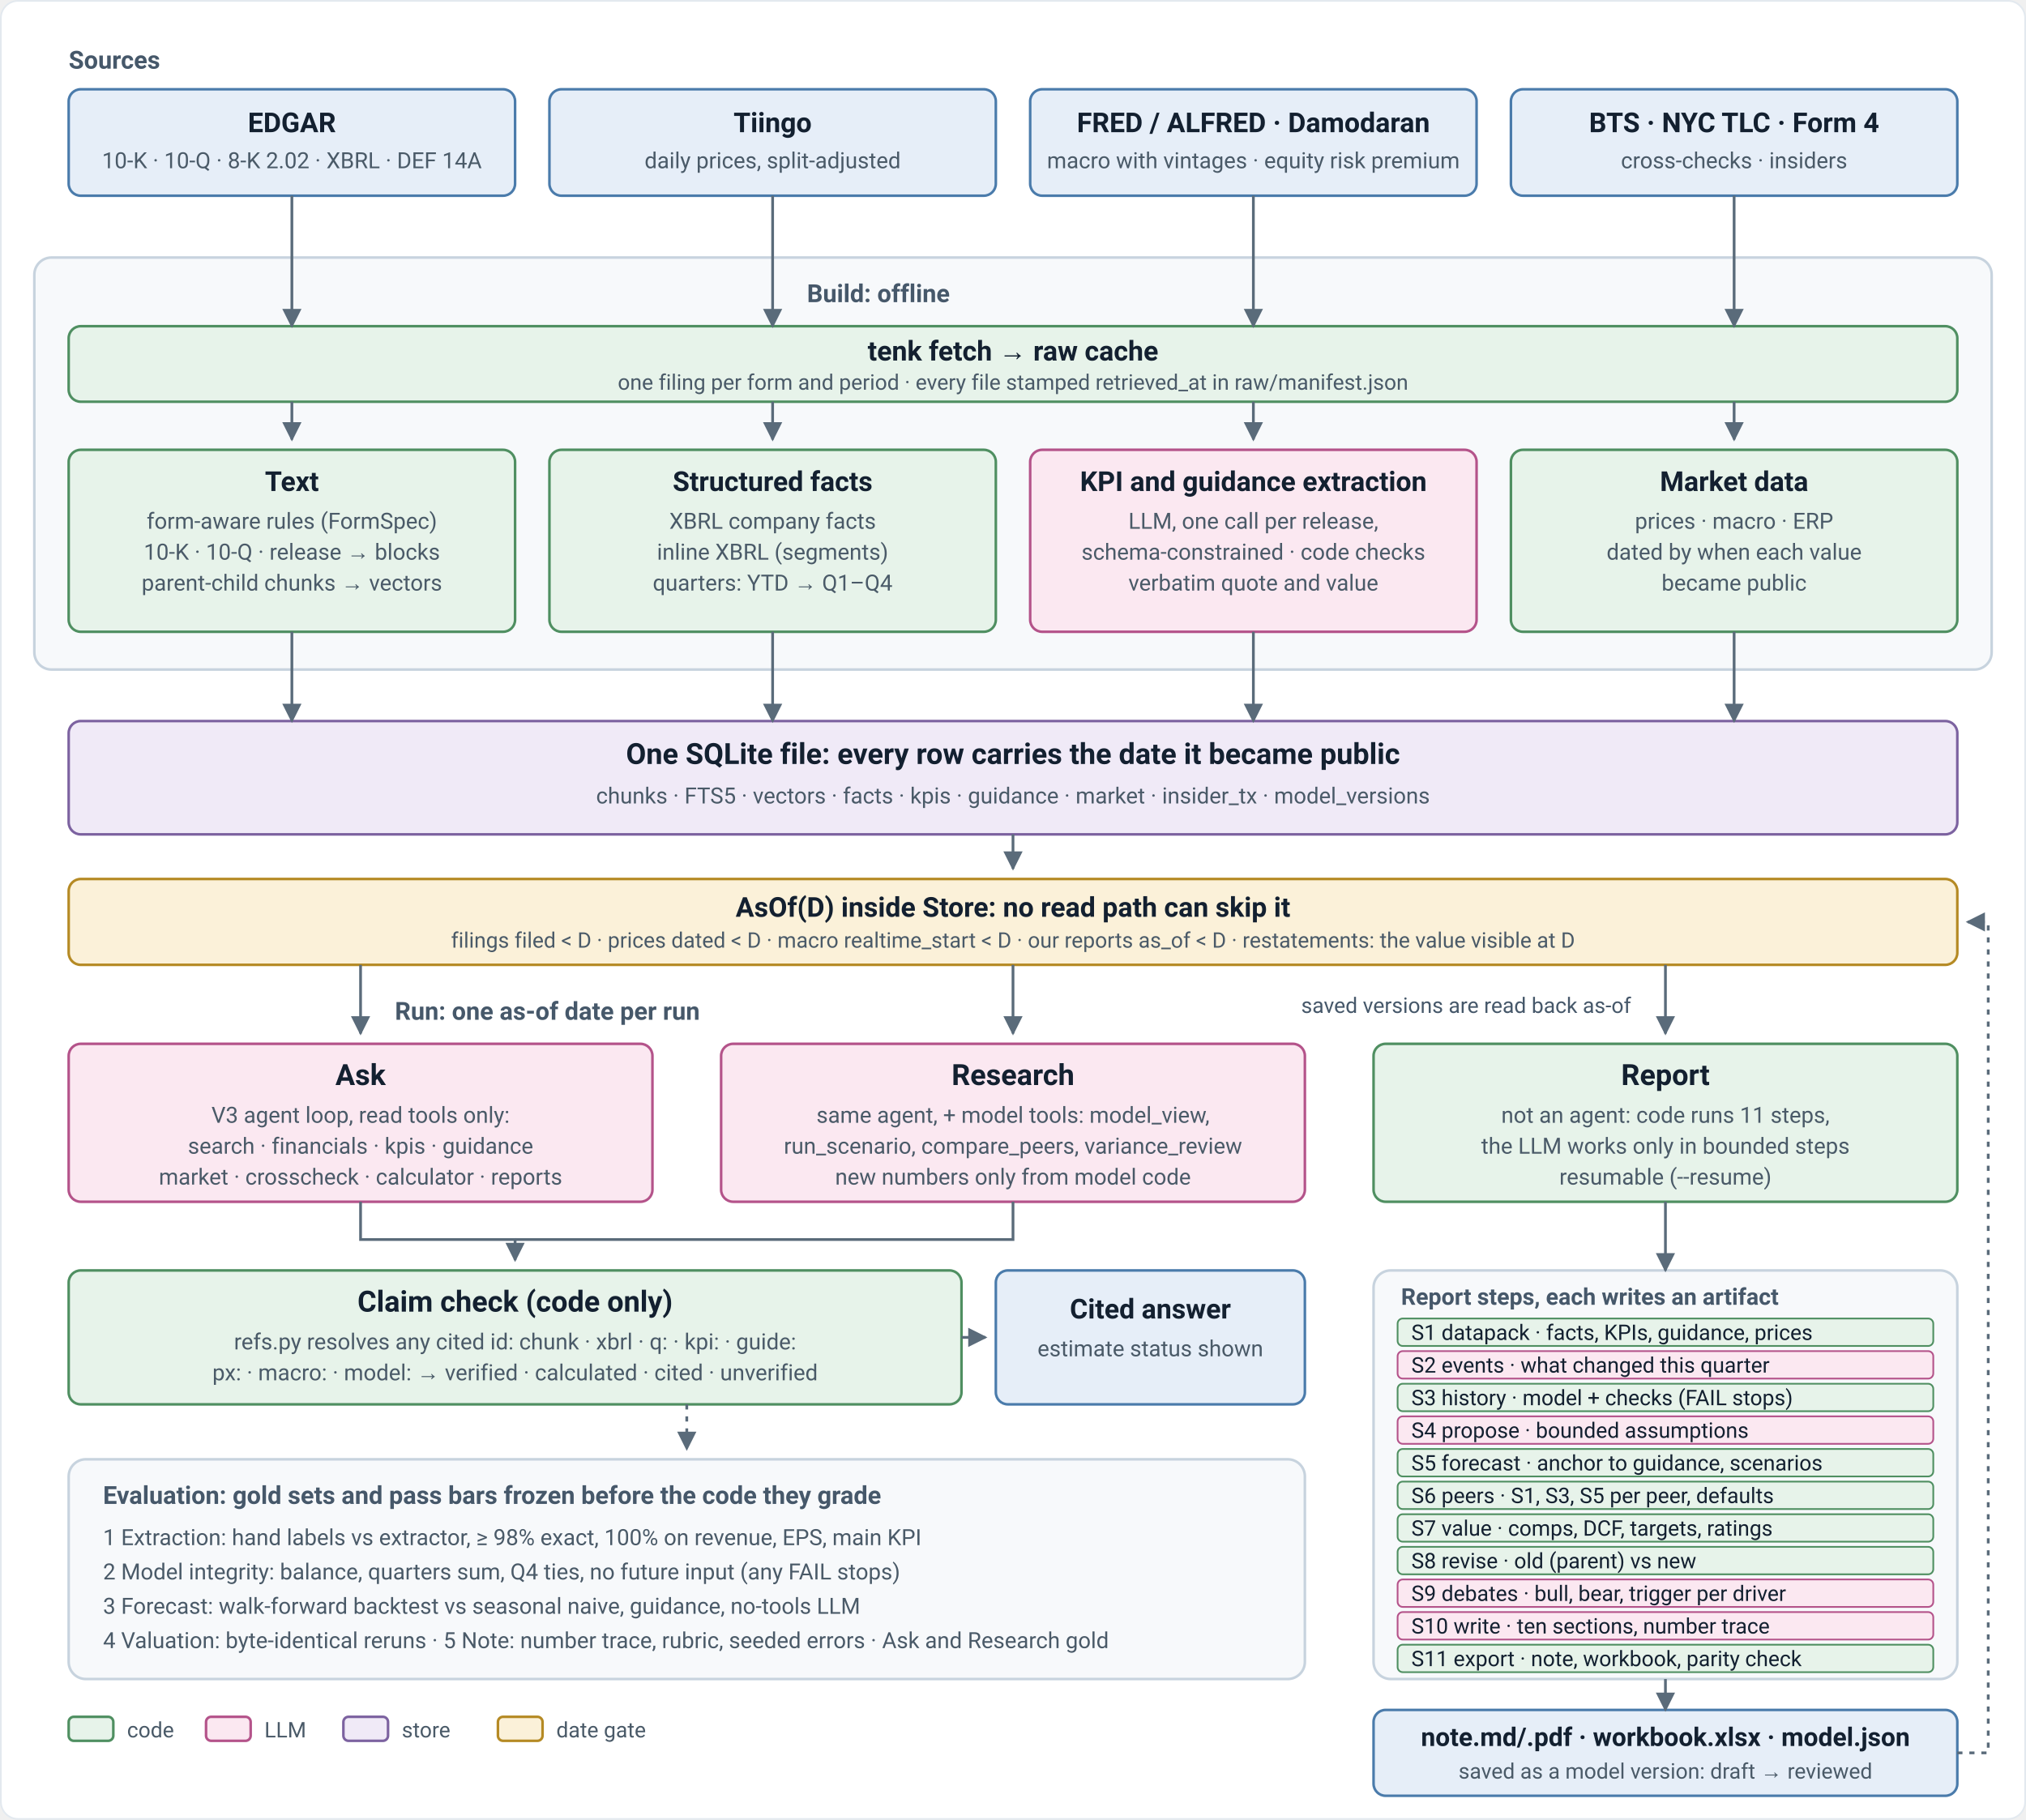
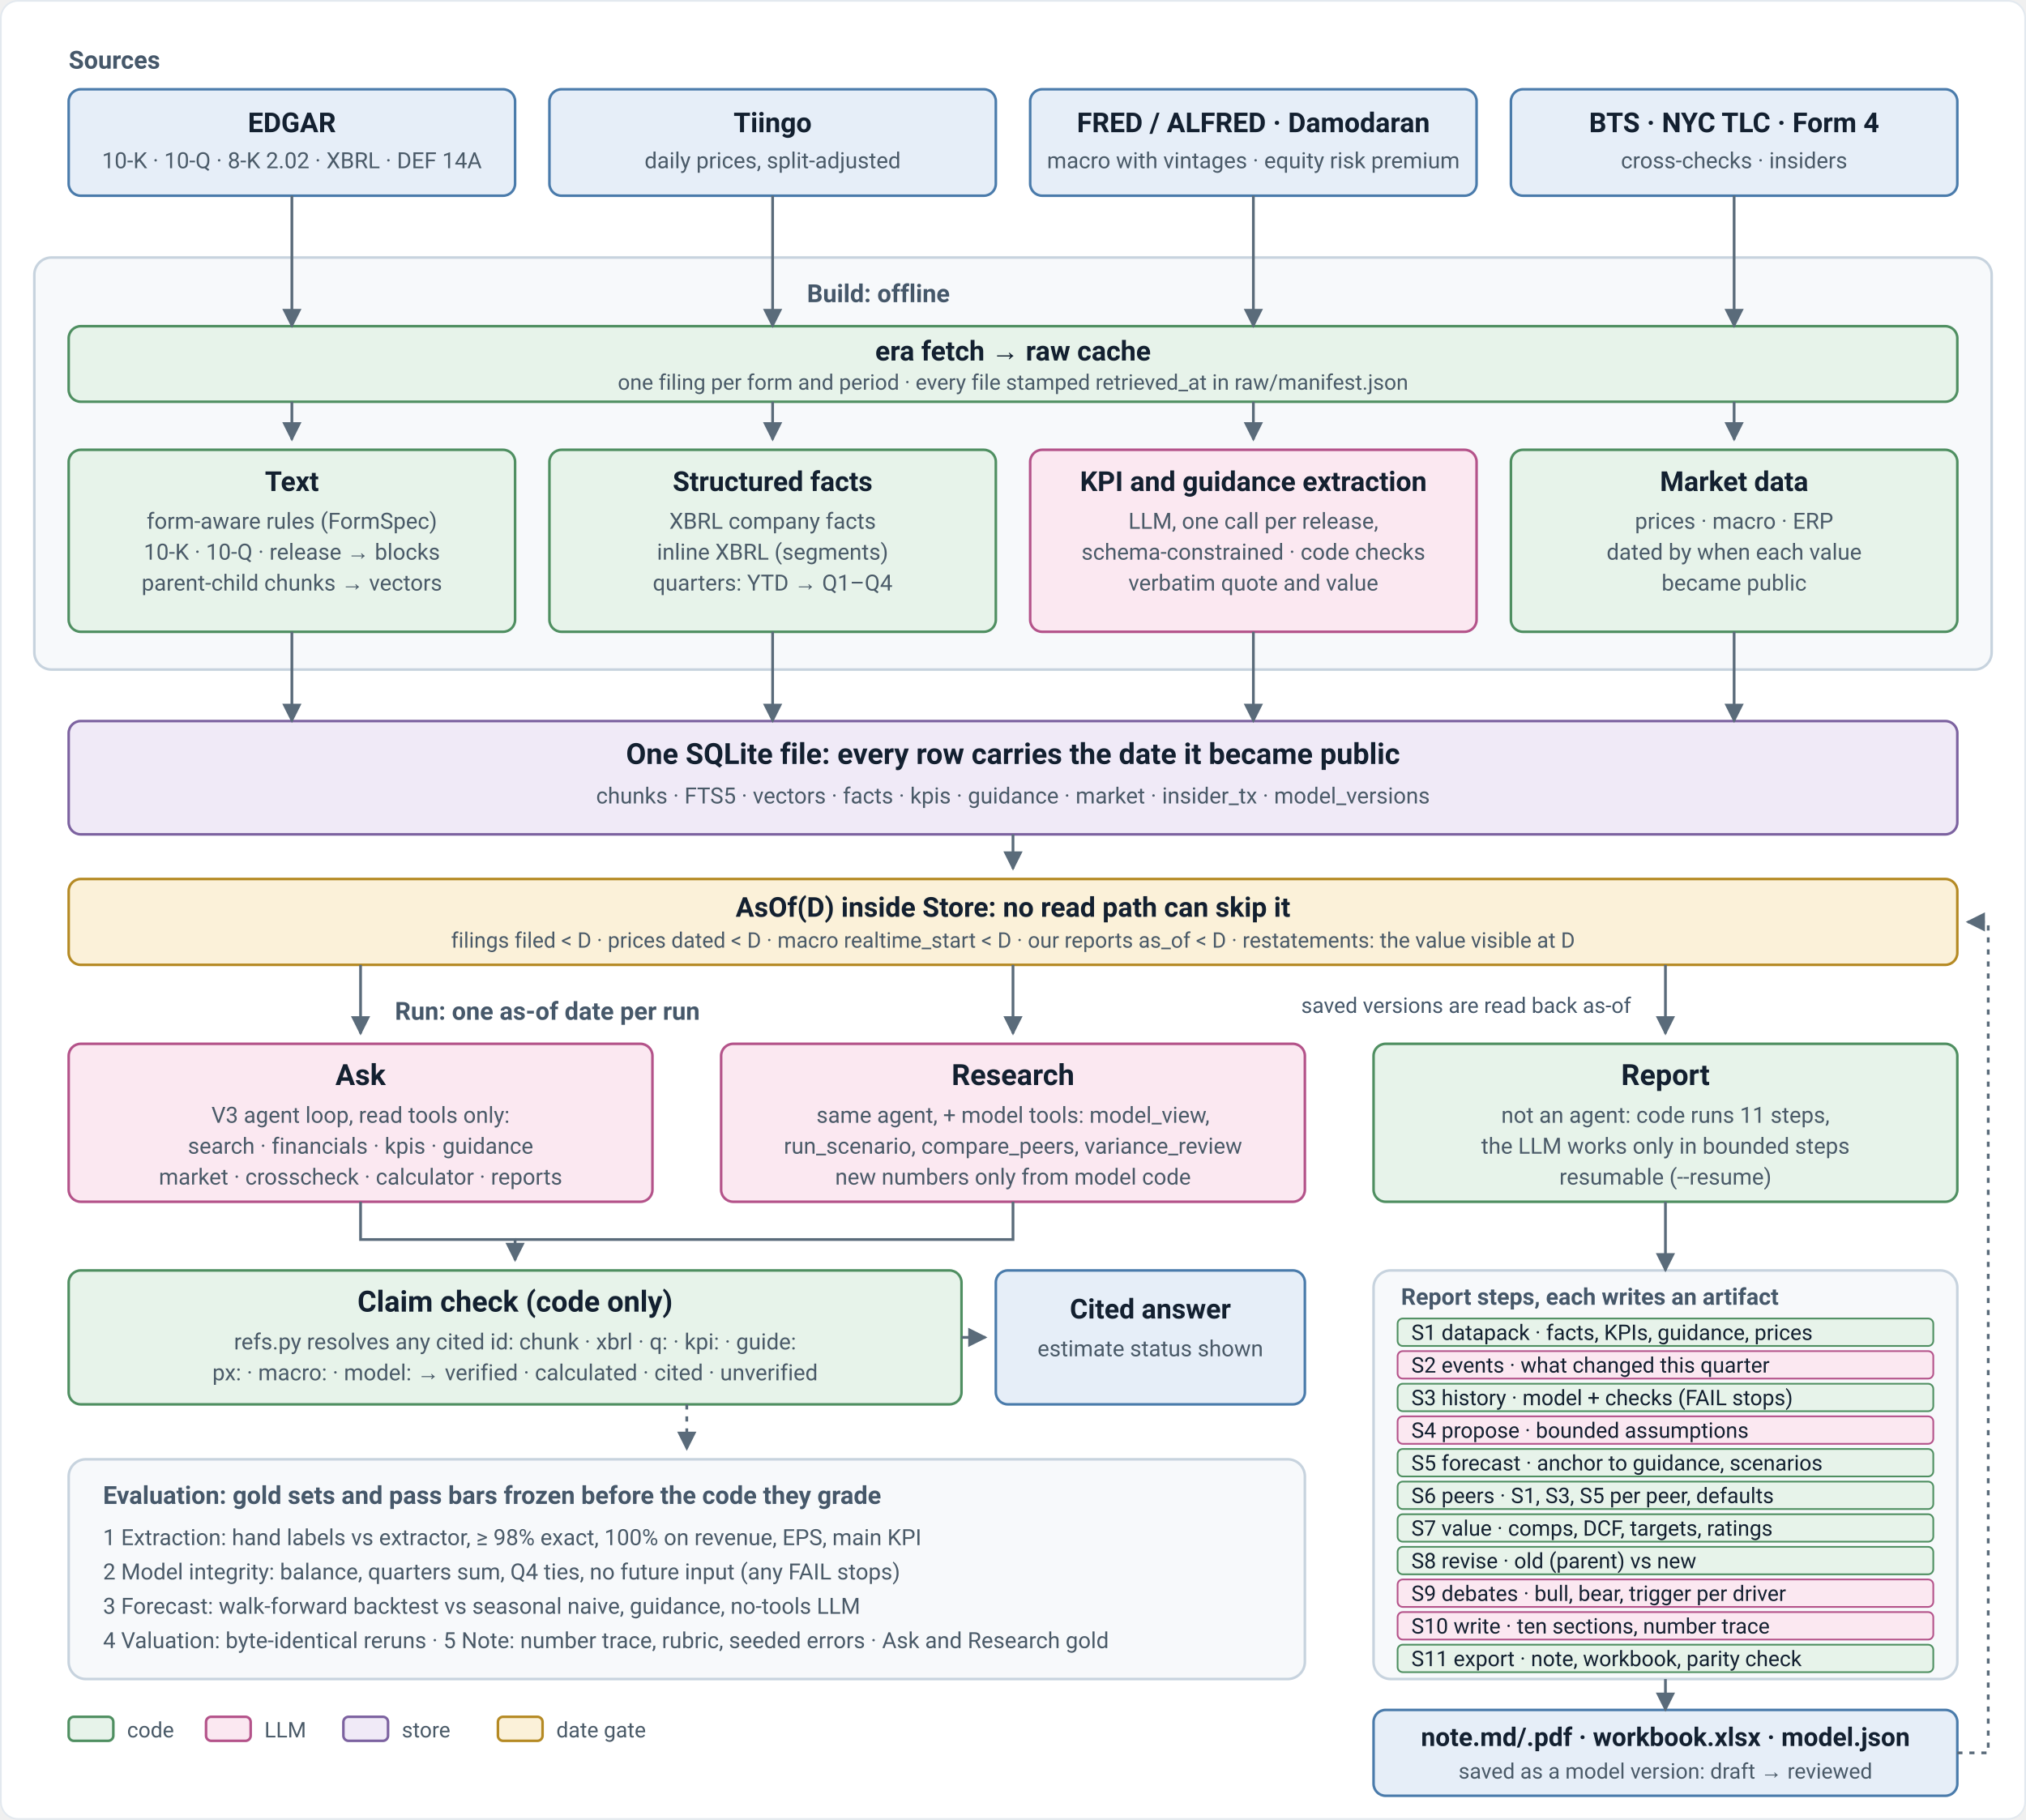
<svg xmlns="http://www.w3.org/2000/svg" width="1180" height="1060" viewBox="0 0 1180 1060" role="img" aria-labelledby="svgtitle svgdesc" font-family="system-ui, -apple-system, 'Segoe UI', Roboto, 'Helvetica Neue', Arial, sans-serif">
  <style>
    @media (prefers-color-scheme: dark) {
      .bg    { fill: #0f1419; stroke: #2b3540; }
      .panel { fill: #151c24; stroke: #3a4753; }
      .ext   { fill: #16283c; stroke: #6f9dc8; }
      .work  { fill: #16301f; stroke: #63ab77; }
      .llm   { fill: #3a1a2c; stroke: #d487b0; }
      .sink  { fill: #241b33; stroke: #a186c4; }
      .gate  { fill: #3a2f14; stroke: #d4a84a; }
      .name  { fill: #e6edf3; }
      .sub   { fill: #9fb0c0; }
      .ptitle{ fill: #93a4b4; }
      .edge  { stroke: #8496a6; }
      .elabel{ fill: #93a4b4; }
      #arrow &gt; path { fill: #8496a6; }
    }
  </style>
  <defs>
    <marker id="arrow" viewBox="0 0 10 10" refX="9" refY="5" markerWidth="7" markerHeight="7" orient="auto-start-reverse">
      <path d="M 0 0 L 10 5 L 0 10 z" fill="#5a6b7a" />
    </marker>
  </defs>
  <rect class="bg" x="0.5" y="0.5" width="1179" height="1059" rx="10" fill="#ffffff" stroke="#e3e9ef" />
  <text class="ptitle" x="40" y="40" font-size="14.5" font-weight="600" fill="#46586a">Sources</text>
  <rect class="ext" x="40" y="52" width="260" height="62" rx="7" fill="#e6eef8" stroke="#4a7bab" stroke-width="1.5" />
  <text class="name" x="170" y="77" text-anchor="middle" font-size="16" font-weight="600" fill="#132030">EDGAR</text>
  <text class="sub" x="170" y="98" text-anchor="middle" font-size="13" fill="#4a5a68">10-K · 10-Q · 8-K 2.02 · XBRL · DEF 14A</text>
  <rect class="ext" x="320" y="52" width="260" height="62" rx="7" fill="#e6eef8" stroke="#4a7bab" stroke-width="1.5" />
  <text class="name" x="450" y="77" text-anchor="middle" font-size="16" font-weight="600" fill="#132030">Tiingo</text>
  <text class="sub" x="450" y="98" text-anchor="middle" font-size="13" fill="#4a5a68">daily prices, split-adjusted</text>
  <rect class="ext" x="600" y="52" width="260" height="62" rx="7" fill="#e6eef8" stroke="#4a7bab" stroke-width="1.5" />
  <text class="name" x="730" y="77" text-anchor="middle" font-size="16" font-weight="600" fill="#132030">FRED / ALFRED · Damodaran</text>
  <text class="sub" x="730" y="98" text-anchor="middle" font-size="13" fill="#4a5a68">macro with vintages · equity risk premium</text>
  <rect class="ext" x="880" y="52" width="260" height="62" rx="7" fill="#e6eef8" stroke="#4a7bab" stroke-width="1.5" />
  <text class="name" x="1010" y="77" text-anchor="middle" font-size="16" font-weight="600" fill="#132030">BTS · NYC TLC · Form 4</text>
  <text class="sub" x="1010" y="98" text-anchor="middle" font-size="13" fill="#4a5a68">cross-checks · insiders</text>
  <rect class="panel" x="20" y="150" width="1140" height="240" rx="10" fill="#f7f9fb" stroke="#c7d3de" stroke-width="1.5" />
  <text class="ptitle" x="470" y="176" font-size="14.5" font-weight="600" fill="#46586a">Build: offline</text>
  <rect class="work" x="40" y="190" width="1100" height="44" rx="7" fill="#e7f3ea" stroke="#4f8f61" stroke-width="1.5" />
-   <text class="name" x="590" y="210" text-anchor="middle" font-size="16" font-weight="600" fill="#132030">tenk fetch → raw cache</text>
+   <text class="name" x="590" y="210" text-anchor="middle" font-size="16" font-weight="600" fill="#132030">era fetch → raw cache</text>
  <text class="sub" x="590" y="227" text-anchor="middle" font-size="12.5" fill="#4a5a68">one filing per form and period · every file stamped retrieved_at in raw/manifest.json</text>
  <rect class="work" x="40" y="262" width="260" height="106" rx="7" fill="#e7f3ea" stroke="#4f8f61" stroke-width="1.5" />
  <text class="name" x="170" y="286" text-anchor="middle" font-size="16" font-weight="600" fill="#132030">Text</text>
  <text class="sub" x="170" y="308" text-anchor="middle" font-size="13" fill="#4a5a68">form-aware rules (FormSpec)</text>
  <text class="sub" x="170" y="326" text-anchor="middle" font-size="13" fill="#4a5a68">10-K · 10-Q · release → blocks</text>
  <text class="sub" x="170" y="344" text-anchor="middle" font-size="13" fill="#4a5a68">parent-child chunks → vectors</text>
  <rect class="work" x="320" y="262" width="260" height="106" rx="7" fill="#e7f3ea" stroke="#4f8f61" stroke-width="1.5" />
  <text class="name" x="450" y="286" text-anchor="middle" font-size="16" font-weight="600" fill="#132030">Structured facts</text>
  <text class="sub" x="450" y="308" text-anchor="middle" font-size="13" fill="#4a5a68">XBRL company facts</text>
  <text class="sub" x="450" y="326" text-anchor="middle" font-size="13" fill="#4a5a68">inline XBRL (segments)</text>
  <text class="sub" x="450" y="344" text-anchor="middle" font-size="13" fill="#4a5a68">quarters: YTD → Q1–Q4</text>
  <rect class="llm" x="600" y="262" width="260" height="106" rx="7" fill="#fbe8f1" stroke="#b4538a" stroke-width="1.5" />
  <text class="name" x="730" y="286" text-anchor="middle" font-size="16" font-weight="600" fill="#132030">KPI and guidance extraction</text>
  <text class="sub" x="730" y="308" text-anchor="middle" font-size="13" fill="#4a5a68">LLM, one call per release,</text>
  <text class="sub" x="730" y="326" text-anchor="middle" font-size="13" fill="#4a5a68">schema-constrained · code checks</text>
  <text class="sub" x="730" y="344" text-anchor="middle" font-size="13" fill="#4a5a68">verbatim quote and value</text>
  <rect class="work" x="880" y="262" width="260" height="106" rx="7" fill="#e7f3ea" stroke="#4f8f61" stroke-width="1.5" />
  <text class="name" x="1010" y="286" text-anchor="middle" font-size="16" font-weight="600" fill="#132030">Market data</text>
  <text class="sub" x="1010" y="308" text-anchor="middle" font-size="13" fill="#4a5a68">prices · macro · ERP</text>
  <text class="sub" x="1010" y="326" text-anchor="middle" font-size="13" fill="#4a5a68">dated by when each value</text>
  <text class="sub" x="1010" y="344" text-anchor="middle" font-size="13" fill="#4a5a68">became public</text>
  <path class="edge" d="M 170 114 V 190" fill="none" stroke="#5a6b7a" stroke-width="1.6" marker-end="url(#arrow)" />
  <path class="edge" d="M 450 114 V 190" fill="none" stroke="#5a6b7a" stroke-width="1.6" marker-end="url(#arrow)" />
  <path class="edge" d="M 730 114 V 190" fill="none" stroke="#5a6b7a" stroke-width="1.6" marker-end="url(#arrow)" />
  <path class="edge" d="M 1010 114 V 190" fill="none" stroke="#5a6b7a" stroke-width="1.6" marker-end="url(#arrow)" />
  <path class="edge" d="M 170 234 V 256" fill="none" stroke="#5a6b7a" stroke-width="1.6" marker-end="url(#arrow)" />
  <path class="edge" d="M 450 234 V 256" fill="none" stroke="#5a6b7a" stroke-width="1.6" marker-end="url(#arrow)" />
  <path class="edge" d="M 730 234 V 256" fill="none" stroke="#5a6b7a" stroke-width="1.6" marker-end="url(#arrow)" />
  <path class="edge" d="M 1010 234 V 256" fill="none" stroke="#5a6b7a" stroke-width="1.6" marker-end="url(#arrow)" />
  <rect class="sink" x="40" y="420" width="1100" height="66" rx="7" fill="#f0eaf7" stroke="#7c62a0" stroke-width="1.5" />
  <text class="name" x="590" y="445" text-anchor="middle" font-size="17" font-weight="600" fill="#132030">One SQLite file: every row carries the date it became public</text>
  <text class="sub" x="590" y="468" text-anchor="middle" font-size="13" fill="#4a5a68">chunks · FTS5 · vectors · facts · kpis · guidance · market · insider_tx · model_versions</text>
  <path class="edge" d="M 170 368 V 420" fill="none" stroke="#5a6b7a" stroke-width="1.6" marker-end="url(#arrow)" />
  <path class="edge" d="M 450 368 V 420" fill="none" stroke="#5a6b7a" stroke-width="1.6" marker-end="url(#arrow)" />
  <path class="edge" d="M 730 368 V 420" fill="none" stroke="#5a6b7a" stroke-width="1.6" marker-end="url(#arrow)" />
  <path class="edge" d="M 1010 368 V 420" fill="none" stroke="#5a6b7a" stroke-width="1.6" marker-end="url(#arrow)" />
  <rect class="gate" x="40" y="512" width="1100" height="50" rx="7" fill="#fbf1d9" stroke="#b58a24" stroke-width="1.5" />
  <text class="name" x="590" y="534" text-anchor="middle" font-size="16" font-weight="600" fill="#132030">AsOf(D) inside Store: no read path can skip it</text>
  <text class="sub" x="590" y="552" text-anchor="middle" font-size="12.5" fill="#4a5a68">filings filed &lt; D · prices dated &lt; D · macro realtime_start &lt; D · our reports as_of &lt; D · restatements: the value visible at D</text>
  <path class="edge" d="M 590 486 V 506" fill="none" stroke="#5a6b7a" stroke-width="1.6" marker-end="url(#arrow)" />
  <text class="ptitle" x="230" y="594" font-size="14.5" font-weight="600" fill="#46586a">Run: one as-of date per run</text>
  <rect class="llm" x="40" y="608" width="340" height="92" rx="7" fill="#fbe8f1" stroke="#b4538a" stroke-width="1.5" />
  <text class="name" x="210" y="632" text-anchor="middle" font-size="17" font-weight="600" fill="#132030">Ask</text>
  <text class="sub" x="210" y="654" text-anchor="middle" font-size="13" fill="#4a5a68">V3 agent loop, read tools only:</text>
  <text class="sub" x="210" y="672" text-anchor="middle" font-size="13" fill="#4a5a68">search · financials · kpis · guidance</text>
  <text class="sub" x="210" y="690" text-anchor="middle" font-size="13" fill="#4a5a68">market · crosscheck · calculator · reports</text>
  <rect class="llm" x="420" y="608" width="340" height="92" rx="7" fill="#fbe8f1" stroke="#b4538a" stroke-width="1.5" />
  <text class="name" x="590" y="632" text-anchor="middle" font-size="17" font-weight="600" fill="#132030">Research</text>
  <text class="sub" x="590" y="654" text-anchor="middle" font-size="13" fill="#4a5a68">same agent, + model tools: model_view,</text>
  <text class="sub" x="590" y="672" text-anchor="middle" font-size="13" fill="#4a5a68">run_scenario, compare_peers, variance_review</text>
  <text class="sub" x="590" y="690" text-anchor="middle" font-size="13" fill="#4a5a68">new numbers only from model code</text>
  <rect class="work" x="800" y="608" width="340" height="92" rx="7" fill="#e7f3ea" stroke="#4f8f61" stroke-width="1.5" />
  <text class="name" x="970" y="632" text-anchor="middle" font-size="17" font-weight="600" fill="#132030">Report</text>
  <text class="sub" x="970" y="654" text-anchor="middle" font-size="13" fill="#4a5a68">not an agent: code runs 11 steps,</text>
  <text class="sub" x="970" y="672" text-anchor="middle" font-size="13" fill="#4a5a68">the LLM works only in bounded steps</text>
  <text class="sub" x="970" y="690" text-anchor="middle" font-size="13" fill="#4a5a68">resumable (--resume)</text>
  <path class="edge" d="M 210 562 V 602" fill="none" stroke="#5a6b7a" stroke-width="1.6" marker-end="url(#arrow)" />
  <path class="edge" d="M 590 562 V 602" fill="none" stroke="#5a6b7a" stroke-width="1.6" marker-end="url(#arrow)" />
  <path class="edge" d="M 970 562 V 602" fill="none" stroke="#5a6b7a" stroke-width="1.6" marker-end="url(#arrow)" />
  <rect class="work" x="40" y="740" width="520" height="78" rx="7" fill="#e7f3ea" stroke="#4f8f61" stroke-width="1.5" />
  <text class="name" x="300" y="764" text-anchor="middle" font-size="17" font-weight="600" fill="#132030">Claim check (code only)</text>
  <text class="sub" x="300" y="786" text-anchor="middle" font-size="13" fill="#4a5a68">refs.py resolves any cited id: chunk · xbrl · q: · kpi: · guide:</text>
  <text class="sub" x="300" y="804" text-anchor="middle" font-size="13" fill="#4a5a68">px: · macro: · model: → verified · calculated · cited · unverified</text>
  <rect class="ext" x="580" y="740" width="180" height="78" rx="7" fill="#e6eef8" stroke="#4a7bab" stroke-width="1.5" />
  <text class="name" x="670" y="768" text-anchor="middle" font-size="16" font-weight="600" fill="#132030">Cited answer</text>
  <text class="sub" x="670" y="790" text-anchor="middle" font-size="13" fill="#4a5a68">estimate status shown</text>
  <path class="edge" d="M 210 700 V 722 H 300 V 734" fill="none" stroke="#5a6b7a" stroke-width="1.6" marker-end="url(#arrow)" />
  <path class="edge" d="M 590 700 V 722 H 300" fill="none" stroke="#5a6b7a" stroke-width="1.6" />
  <path class="edge" d="M 560 779 H 574" fill="none" stroke="#5a6b7a" stroke-width="1.6" marker-end="url(#arrow)" />
  <rect class="panel" x="40" y="850" width="720" height="128" rx="10" fill="#f7f9fb" stroke="#c7d3de" stroke-width="1.5" />
  <text class="ptitle" x="60" y="876" font-size="14.5" font-weight="600" fill="#46586a">Evaluation: gold sets and pass bars frozen before the code they grade</text>
  <text class="sub" x="60" y="900" font-size="13" fill="#4a5a68">1  Extraction: hand labels vs extractor, ≥ 98% exact, 100% on revenue, EPS, main KPI</text>
  <text class="sub" x="60" y="920" font-size="13" fill="#4a5a68">2  Model integrity: balance, quarters sum, Q4 ties, no future input (any FAIL stops)</text>
  <text class="sub" x="60" y="940" font-size="13" fill="#4a5a68">3  Forecast: walk-forward backtest vs seasonal naive, guidance, no-tools LLM</text>
  <text class="sub" x="60" y="960" font-size="13" fill="#4a5a68">4  Valuation: byte-identical reruns  ·  5  Note: number trace, rubric, seeded errors  ·  Ask and Research gold</text>
  <path class="edge" d="M 400 818 V 832 H 400 V 844" fill="none" stroke="#5a6b7a" stroke-width="1.6" stroke-dasharray="3 4" marker-end="url(#arrow)" />
  <rect class="panel" x="800" y="740" width="340" height="238" rx="10" fill="#f7f9fb" stroke="#c7d3de" stroke-width="1.5" />
  <text class="ptitle" x="816" y="760" font-size="13.5" font-weight="600" fill="#46586a">Report steps, each writes an artifact</text>
  <g font-size="12.5">
    <rect class="work" x="814" y="768" width="312" height="16" rx="3" fill="#e7f3ea" stroke="#4f8f61" />
    <text class="name" x="822" y="780.5" fill="#132030">S1  datapack · facts, KPIs, guidance, prices</text>
    <rect class="llm" x="814" y="787" width="312" height="16" rx="3" fill="#fbe8f1" stroke="#b4538a" />
    <text class="name" x="822" y="799.5" fill="#132030">S2  events · what changed this quarter</text>
    <rect class="work" x="814" y="806" width="312" height="16" rx="3" fill="#e7f3ea" stroke="#4f8f61" />
    <text class="name" x="822" y="818.5" fill="#132030">S3  history · model + checks (FAIL stops)</text>
    <rect class="llm" x="814" y="825" width="312" height="16" rx="3" fill="#fbe8f1" stroke="#b4538a" />
    <text class="name" x="822" y="837.5" fill="#132030">S4  propose · bounded assumptions</text>
    <rect class="work" x="814" y="844" width="312" height="16" rx="3" fill="#e7f3ea" stroke="#4f8f61" />
    <text class="name" x="822" y="856.5" fill="#132030">S5  forecast · anchor to guidance, scenarios</text>
    <rect class="work" x="814" y="863" width="312" height="16" rx="3" fill="#e7f3ea" stroke="#4f8f61" />
    <text class="name" x="822" y="875.5" fill="#132030">S6  peers · S1, S3, S5 per peer, defaults</text>
    <rect class="work" x="814" y="882" width="312" height="16" rx="3" fill="#e7f3ea" stroke="#4f8f61" />
    <text class="name" x="822" y="894.5" fill="#132030">S7  value · comps, DCF, targets, ratings</text>
    <rect class="work" x="814" y="901" width="312" height="16" rx="3" fill="#e7f3ea" stroke="#4f8f61" />
    <text class="name" x="822" y="913.5" fill="#132030">S8  revise · old (parent) vs new</text>
    <rect class="llm" x="814" y="920" width="312" height="16" rx="3" fill="#fbe8f1" stroke="#b4538a" />
    <text class="name" x="822" y="932.5" fill="#132030">S9  debates · bull, bear, trigger per driver</text>
    <rect class="llm" x="814" y="939" width="312" height="16" rx="3" fill="#fbe8f1" stroke="#b4538a" />
    <text class="name" x="822" y="951.5" fill="#132030">S10 write · ten sections, number trace</text>
    <rect class="work" x="814" y="958" width="312" height="16" rx="3" fill="#e7f3ea" stroke="#4f8f61" />
    <text class="name" x="822" y="970.5" fill="#132030">S11 export · note, workbook, parity check</text>
  </g>
  <path class="edge" d="M 970 700 V 740" fill="none" stroke="#5a6b7a" stroke-width="1.6" marker-end="url(#arrow)" />
  <rect class="ext" x="800" y="996" width="340" height="50" rx="7" fill="#e6eef8" stroke="#4a7bab" stroke-width="1.5" />
  <text class="name" x="970" y="1017" text-anchor="middle" font-size="15" font-weight="600" fill="#132030">note.md/.pdf · workbook.xlsx · model.json</text>
  <text class="sub" x="970" y="1036" text-anchor="middle" font-size="12.5" fill="#4a5a68">saved as a model version: draft → reviewed</text>
  <path class="edge" d="M 970 978 V 996" fill="none" stroke="#5a6b7a" stroke-width="1.6" marker-end="url(#arrow)" />
  <path class="edge" d="M 1140 1021 H 1158 V 537 H 1146" fill="none" stroke="#5a6b7a" stroke-width="1.6" stroke-dasharray="3 4" marker-end="url(#arrow)" />
  <text class="elabel" x="950" y="590" text-anchor="end" font-size="12.5" fill="#46586a">saved versions are read back as-of</text>
  <g font-size="12.5">
    <rect x="40" y="1000" width="26" height="14" rx="3" fill="#e7f3ea" stroke="#4f8f61" stroke-width="1.5" />
    <text class="sub" x="74" y="1012" fill="#4a5a68">code</text>
    <rect x="120" y="1000" width="26" height="14" rx="3" fill="#fbe8f1" stroke="#b4538a" stroke-width="1.5" />
    <text class="sub" x="154" y="1012" fill="#4a5a68">LLM</text>
    <rect x="200" y="1000" width="26" height="14" rx="3" fill="#f0eaf7" stroke="#7c62a0" stroke-width="1.5" />
    <text class="sub" x="234" y="1012" fill="#4a5a68">store</text>
    <rect x="290" y="1000" width="26" height="14" rx="3" fill="#fbf1d9" stroke="#b58a24" stroke-width="1.5" />
    <text class="sub" x="324" y="1012" fill="#4a5a68">date gate</text>
  </g>
</svg>
